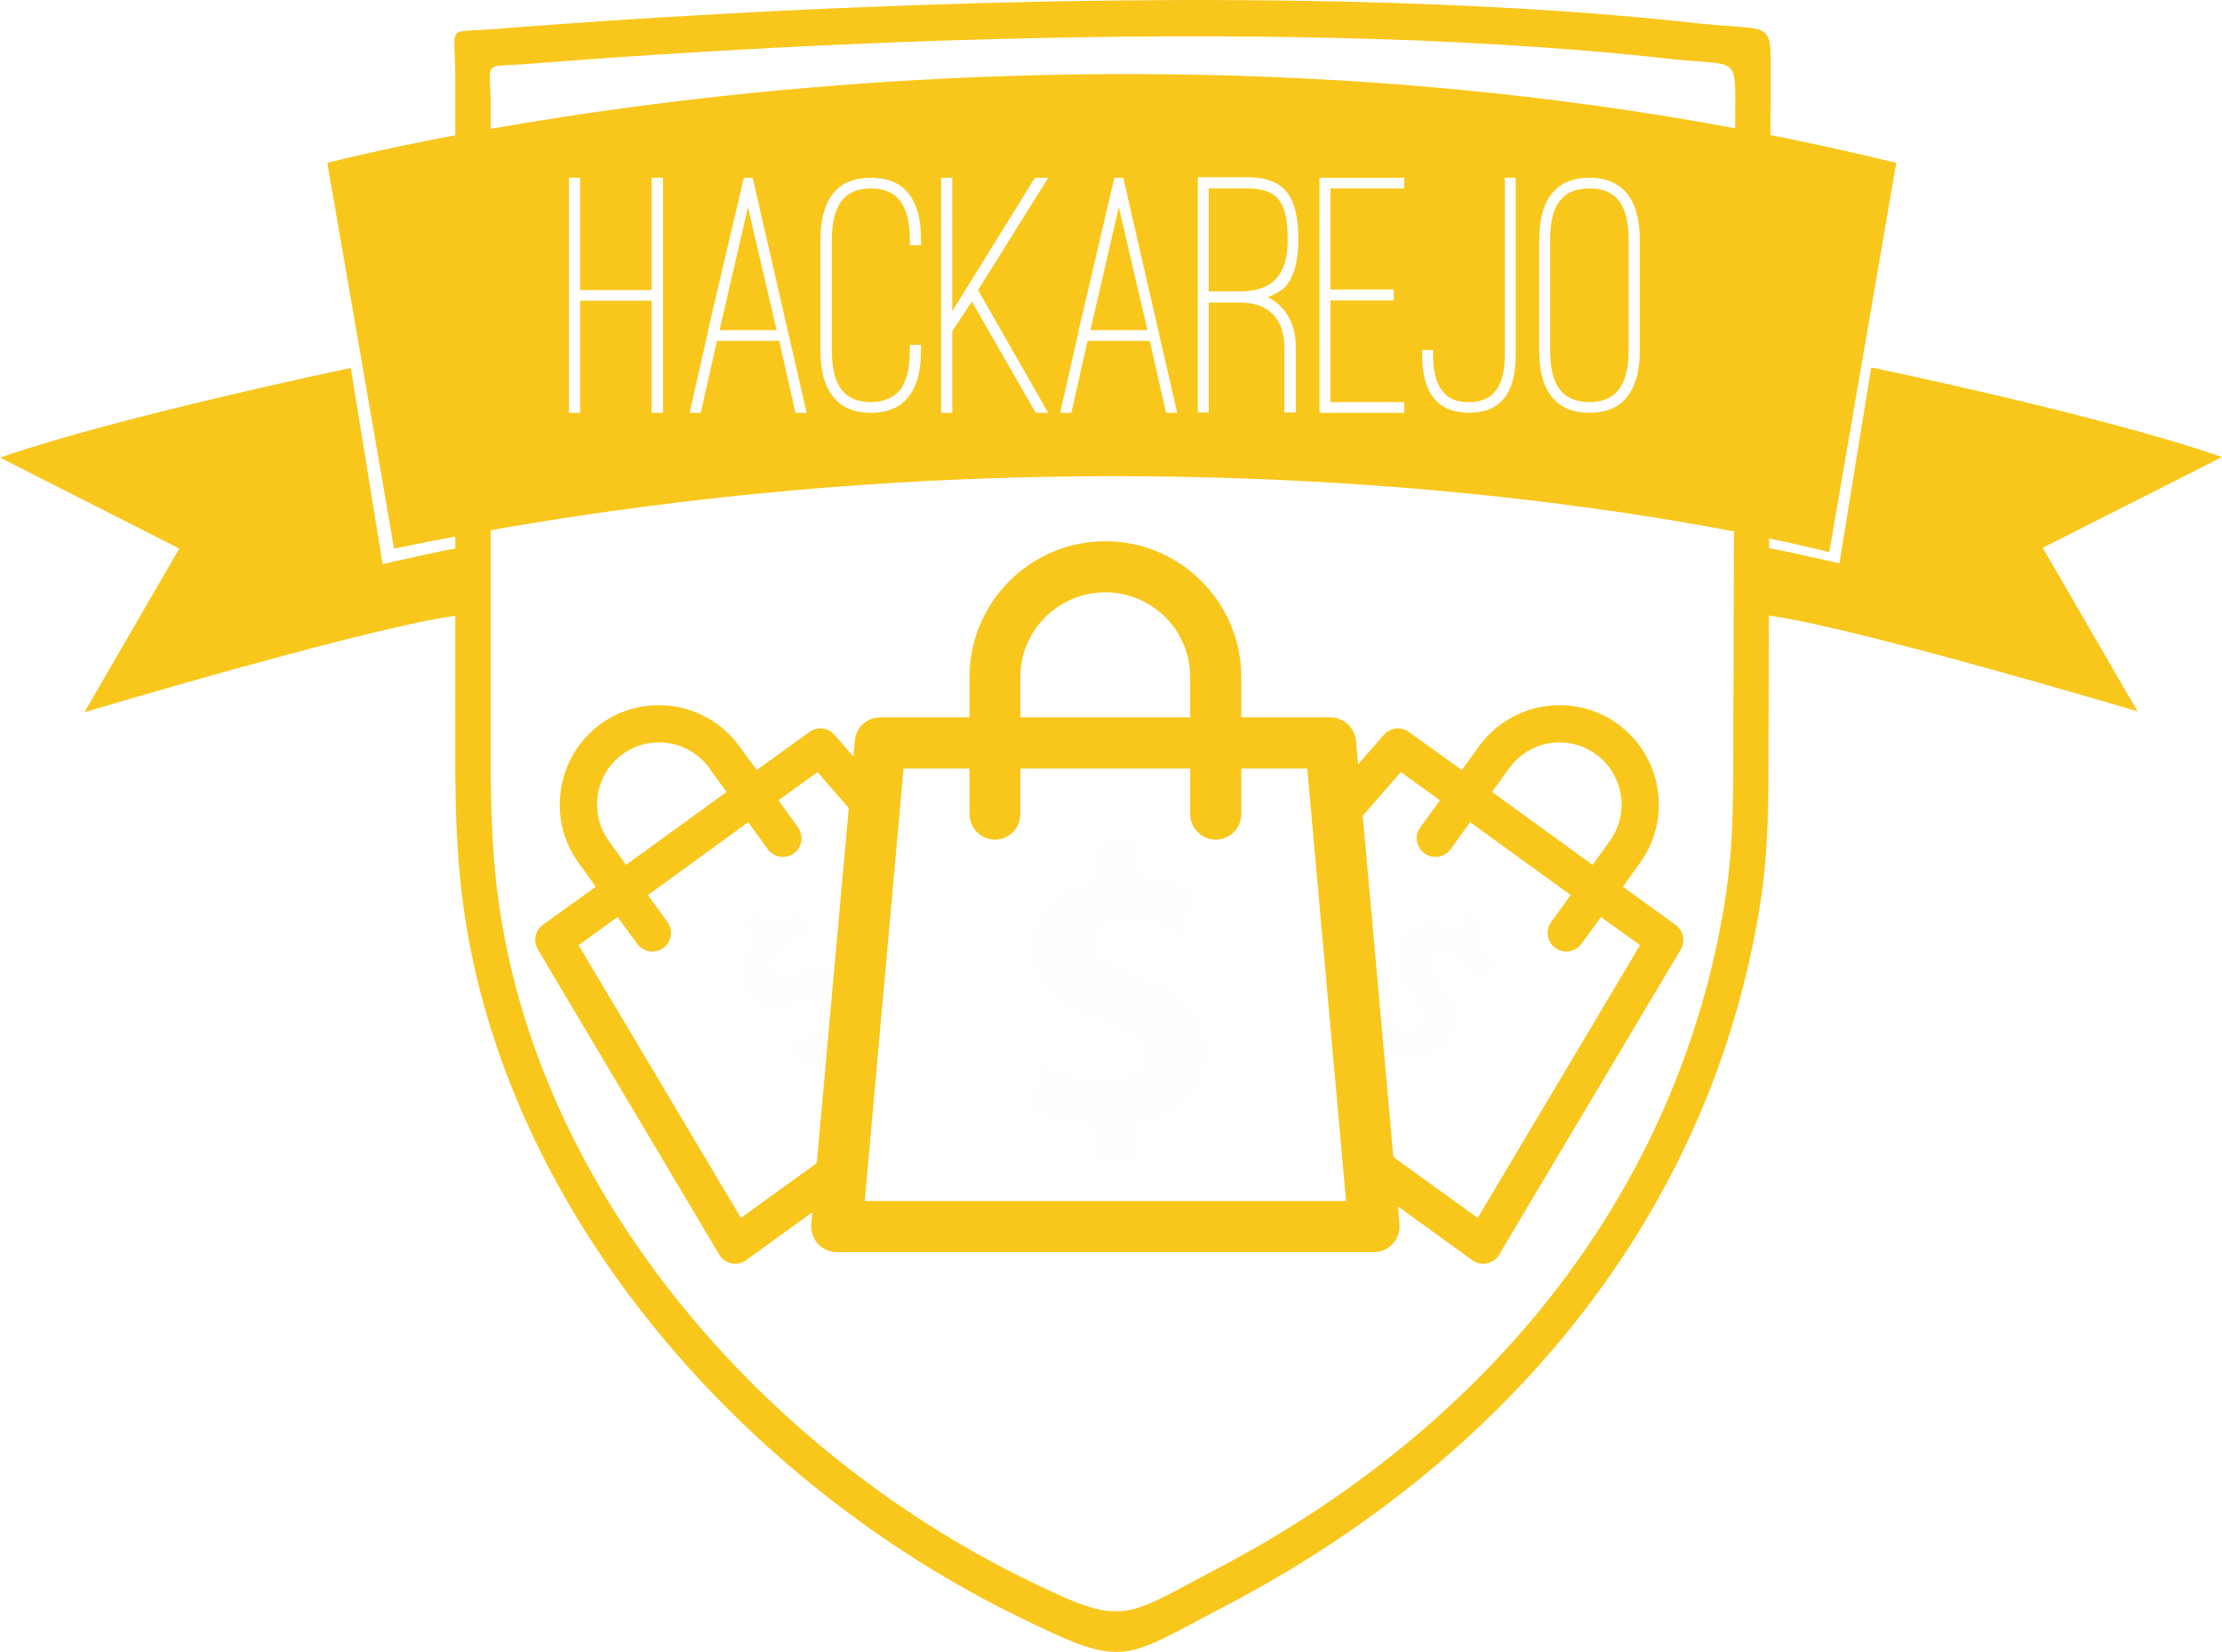
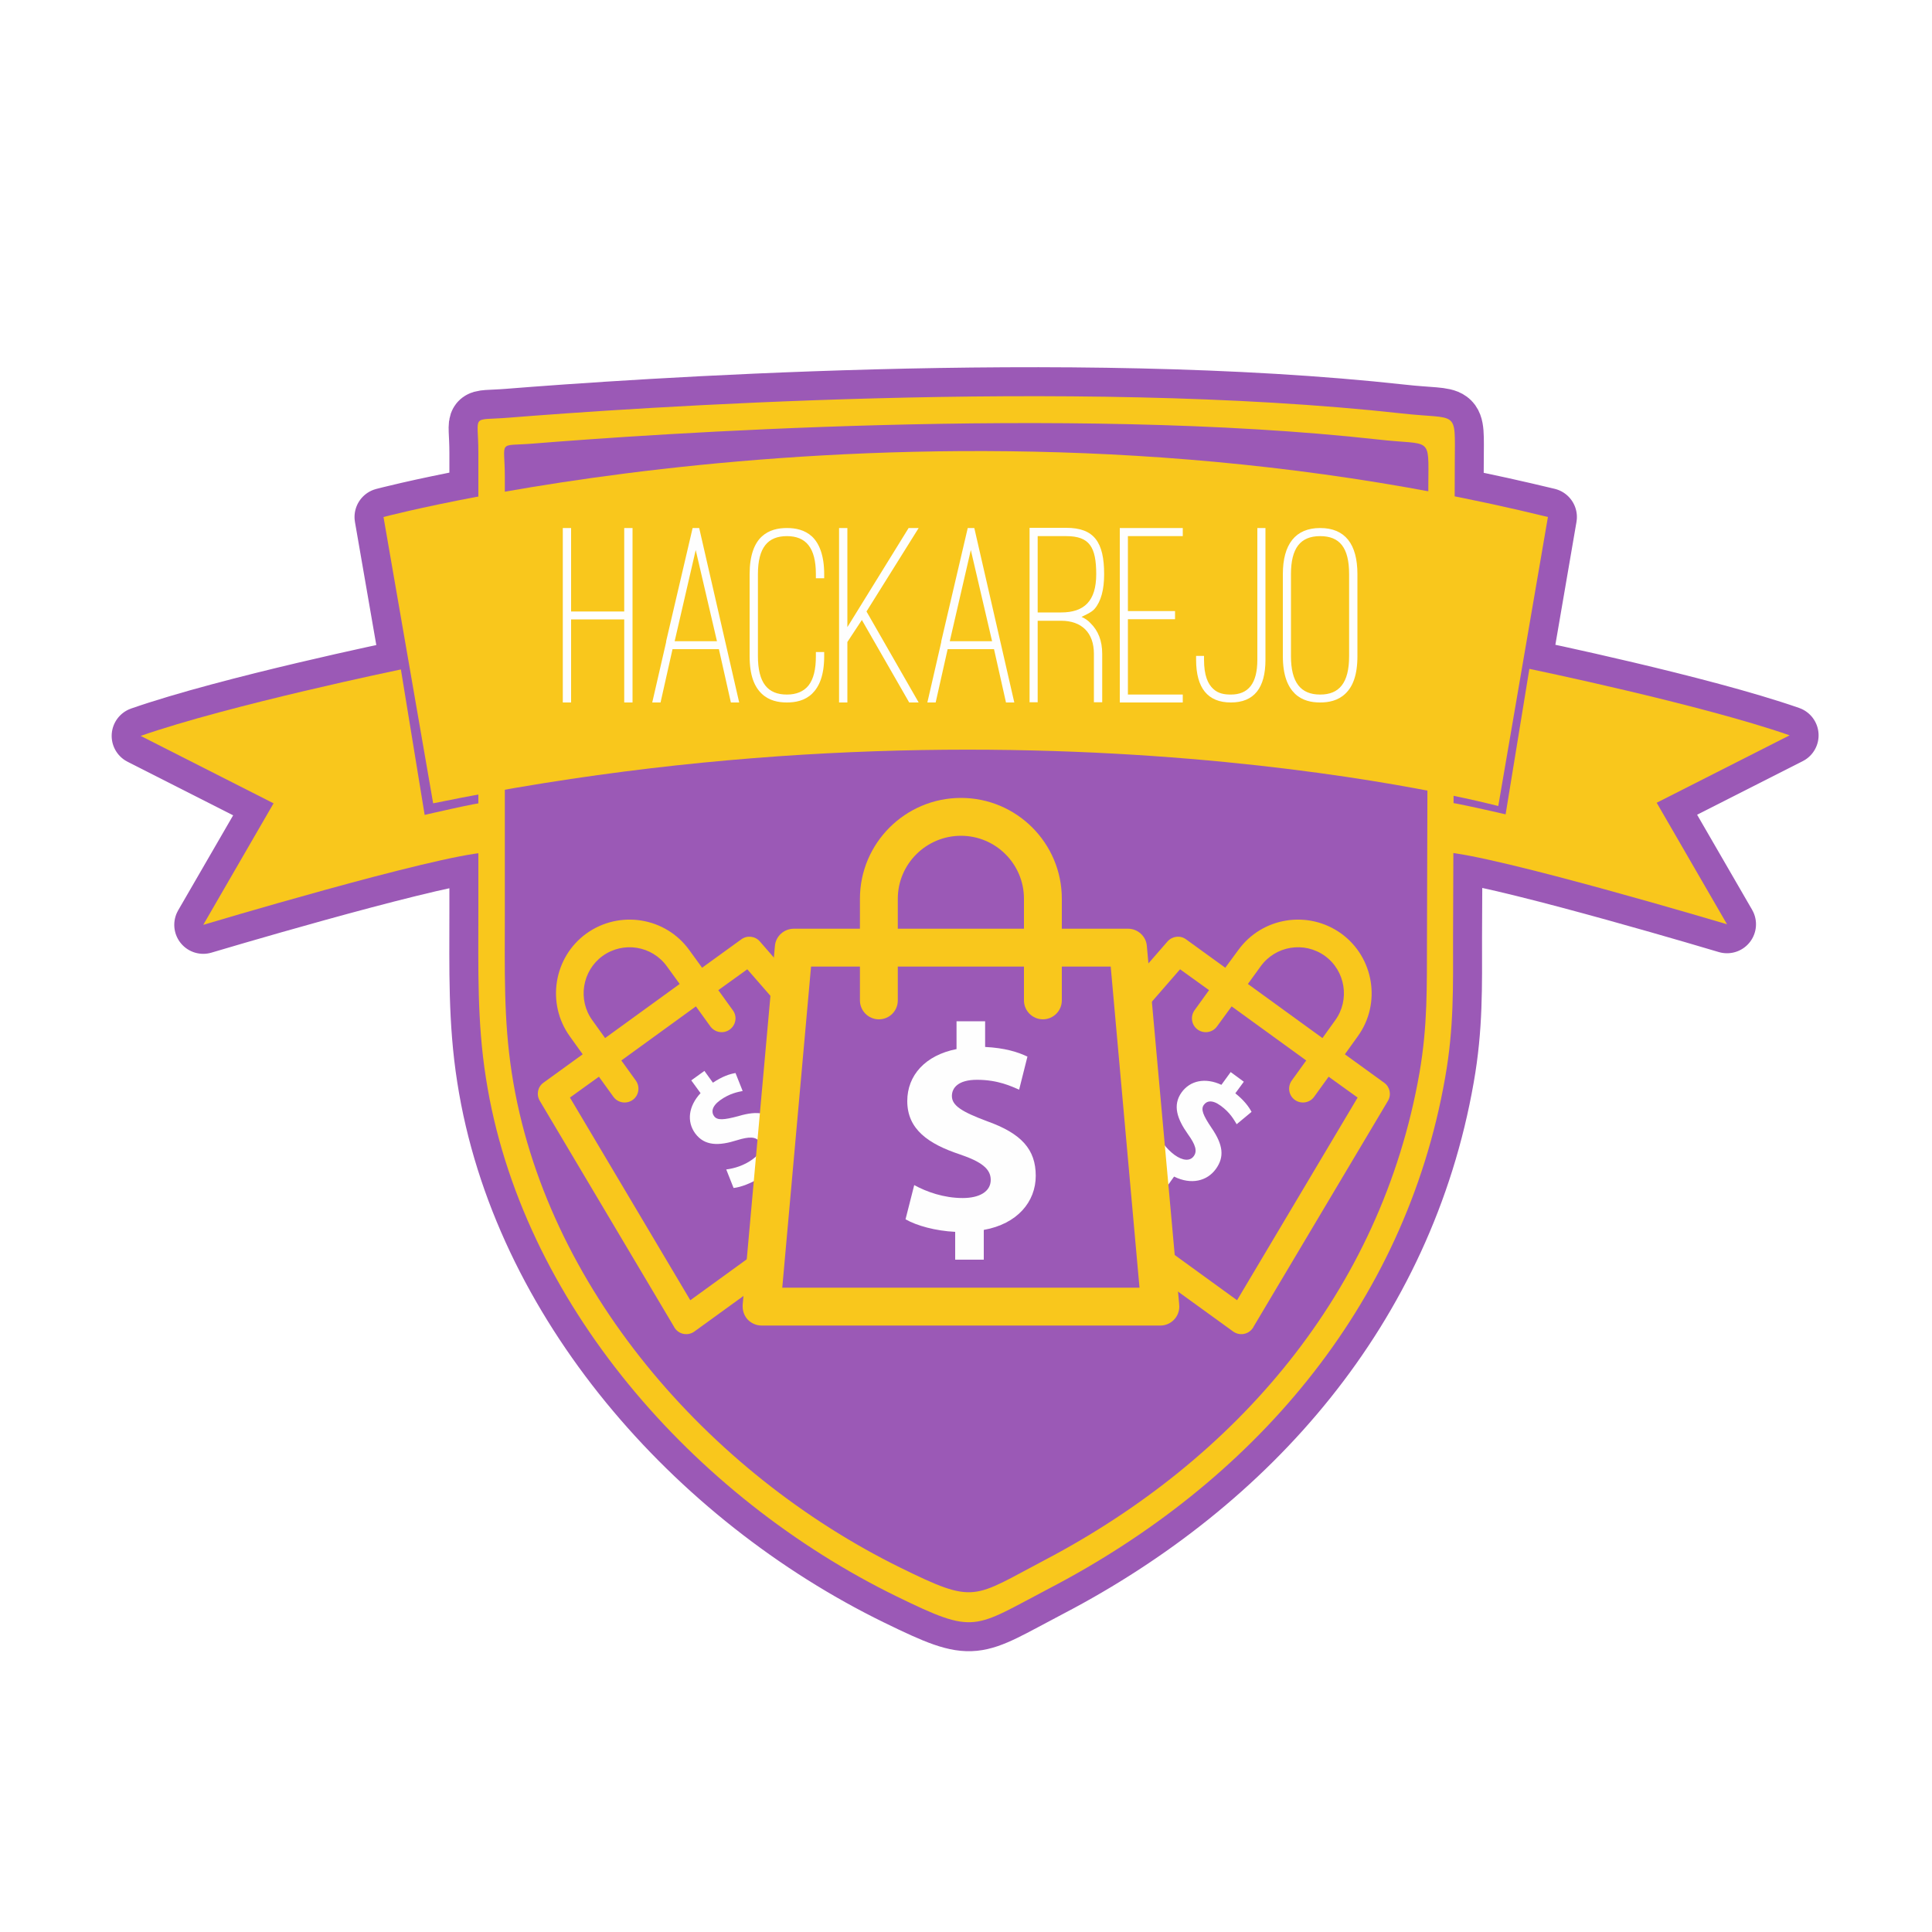
- <svg xmlns="http://www.w3.org/2000/svg" xml:space="preserve" width="85.352mm" height="63.462mm" version="1.1" shape-rendering="geometricPrecision" text-rendering="geometricPrecision" image-rendering="optimizeQuality" fill-rule="evenodd" clip-rule="evenodd" viewBox="0 0 8526 6339">
+ <svg xmlns="http://www.w3.org/2000/svg" xml:space="preserve" width="100mm" height="100mm" version="1.1" shape-rendering="geometricPrecision" text-rendering="geometricPrecision" image-rendering="optimizeQuality" fill-rule="evenodd" clip-rule="evenodd" viewBox="0 0 10000 10000">
  <g id="Camada_x0020_1">
-     <g id="_818058880">
-       <path fill="#FEFEFE" fill-rule="nonzero" d="M3252 4104l-47 -65c-48,31 -102,51 -139,55l-38 -96c41,-5 92,-20 137,-53 39,-28 55,-63 35,-90 -19,-27 -53,-27 -117,-8 -92,29 -167,31 -216,-36 -44,-61 -35,-140 28,-208l-47 -65 67 -49 44 60c48,-31 86,-44 117,-49l37 92c-24,6 -67,13 -117,49 -45,32 -45,62 -31,82 16,22 51,19 126,-1 103,-30 164,-16 209,46 10,14 18,30 23,47l-10 106c-9,22 -24,43 -44,64l35 48 -4 37 -48 34z" />
-       <path fill="#F9C71C" fill-rule="nonzero" d="M2757 4810l-693 -1166c-19,-32 -11,-73 19,-95l203 -146 -66 -92c-123,-170 -85,-409 85,-533 170,-123 409,-84 532,86l67 91 202 -146c30,-22 72,-17 96,11l189 217 -18 198 -236 -272 -150 108 75 104c23,32 16,77 -16,100 -32,23 -76,16 -100,-16l-75 -104 -385 280 75 103c23,32 16,77 -16,100 -32,23 -77,16 -100,-16l-75 -103 -150 108 623 1047 432 -313 -17 189 -395 286c-32,23 -77,16 -100,-16 -2,-3 -4,-7 -6,-10zm-35 -1862c-77,-107 -227,-131 -333,-54 -106,77 -130,227 -53,333l66 92 386 -280 -66 -91z" />
+     <path fill="#9B59B6" fill-rule="nonzero" stroke="#9B59B6" stroke-width="300" stroke-linecap="round" stroke-linejoin="round" d="M2632 2162c612,-49 2914,-211 4624,-22 294,33 275,-25 274,249l-1 181c160,31 321,67 483,106l-257 1496c0,0 -81,-22 -231,-53l0 38c90,16 269,58 269,58l123 -753c0,0 888,184 1347,344l-688 349 364 629c0,0 -1076,-322 -1416,-369l-2 434c0,259 5,469 -41,729 -209,1192 -1006,2099 -2046,2642 -400,209 -381,244 -793,43 -1048,-512 -1946,-1524 -2126,-2684 -46,-292 -39,-566 -39,-860l0 -302c-330,43 -1424,370 -1424,370l364 -629 -688 -349c459,-160 1347,-344 1347,-344l123 753c0,0 192,-45 278,-60l0 -46c-77,15 -155,30 -234,46l-257 -1482c0,0 177,-47 491,-106l0 -226c0,-206 -43,-166 156,-182zm127 134c580,-47 2758,-201 4375,-21 279,32 260,-24 259,238l0 30c-2016,-375 -3855,-161 -4780,2l0 -75c0,-197 -41,-159 146,-174zm4629 1796l-2 766c-1,247 4,448 -39,696 -199,1136 -952,2001 -1936,2519 -379,199 -360,233 -751,41 -992,-488 -1841,-1453 -2011,-2560 -43,-278 -36,-540 -36,-820l0 -646c2209,-389 4028,-139 4775,4z" />
+     <g id="_843047568">
+       <path fill="#FEFEFE" fill-rule="nonzero" d="M3984 6159l-48 -65c-48,31 -102,51 -139,55l-38 -96c41,-5 92,-20 137,-53 39,-28 55,-63 35,-91 -19,-26 -53,-27 -117,-7 -92,29 -167,31 -216,-36 -44,-61 -35,-140 28,-208l-48 -66 68 -49 44 61c48,-32 86,-45 117,-50l37 93c-24,5 -67,12 -117,48 -45,33 -45,63 -31,82 16,23 51,20 126,0 103,-31 164,-17 209,45 11,15 18,31 23,47l-9 107c-10,22 -25,43 -45,64l35 47 -3 38 -48 34z" />
+       <path fill="#F9C71C" fill-rule="nonzero" d="M3488 6866l-694 -1168c-19,-32 -11,-73 19,-94l203 -147 -66 -92c-123,-170 -85,-410 85,-533 171,-123 410,-85 533,86l66 91 203 -147c30,-22 72,-17 96,11l189 217 -17 199 -237 -272 -150 108 75 104c24,32 16,77 -16,100 -32,23 -76,16 -100,-16l-75 -104 -386 280 75 104c23,32 16,77 -16,100 -32,23 -77,16 -100,-16l-75 -104 -150 108 623 1049 433 -314 -16 189 -396 287c-32,23 -77,16 -100,-16 -3,-4 -5,-7 -6,-10zm-36 -1864c-77,-107 -226,-131 -333,-54 -106,77 -130,227 -53,333l66 92 386 -280 -66 -91z" />
    </g>
-     <g id="_818048768">
-       <path fill="#FEFEFE" fill-rule="nonzero" d="M5224 4057l48 -66c-31,-24 -57,-53 -76,-80l-4 -48 63 -52c18,37 48,81 93,113 39,29 77,33 97,5 19,-26 9,-59 -29,-113 -56,-78 -82,-150 -33,-217 44,-61 121,-77 206,-38l47 -66 68 49 -44 61c45,36 69,68 84,95l-77 64c-13,-21 -33,-60 -83,-96 -45,-32 -73,-23 -87,-4 -17,23 -3,55 40,120 61,88 67,150 22,213 -45,61 -126,82 -216,39l-51 70 -68 -49z" />
-       <path fill="#F9C71C" fill-rule="nonzero" d="M5755 4810l694 -1166c19,-32 10,-73 -20,-95l-202 -146 66 -92c123,-170 85,-409 -86,-533 -170,-123 -409,-84 -532,86l-66 91 -203 -146c-30,-22 -72,-17 -96,11l-186 213 16 199 235 -269 150 108 -75 104c-24,32 -16,77 16,100 32,23 76,16 100,-16l75 -104 386 280 -75 103c-23,32 -16,77 16,100 32,23 77,16 100,-16l75 -103 150 108 -623 1047 -437 -316 15 188 401 290c32,23 77,16 100,-16 3,-3 5,-7 6,-10zm36 -1862c77,-107 226,-131 332,-54 107,77 131,227 54,333l-66 92 -386 -280 66 -91z" />
+     <g id="_843043632">
+       <path fill="#FEFEFE" fill-rule="nonzero" d="M5958 6112l47 -66c-30,-24 -57,-53 -76,-80l-4 -48 64 -53c17,37 47,81 92,114 40,28 78,33 98,5 19,-26 9,-59 -30,-113 -56,-79 -81,-150 -33,-217 44,-61 122,-78 206,-39l48 -66 68 50 -44 60c45,36 69,68 84,96l-77 64c-13,-21 -33,-60 -83,-96 -45,-33 -73,-24 -87,-4 -17,23 -3,55 40,119 61,89 67,151 22,213 -45,62 -127,83 -216,39l-51 71 -68 -49z" />
+       <path fill="#F9C71C" fill-rule="nonzero" d="M6489 6866l695 -1168c19,-32 10,-73 -20,-94l-203 -147 66 -92c124,-170 85,-410 -85,-533 -171,-123 -410,-85 -533,86l-67 91 -203 -147c-30,-22 -71,-17 -96,11l-186 214 17 199 234 -269 150 108 -75 104c-23,32 -16,77 16,100 32,23 77,16 100,-16l76 -104 386 280 -75 104c-23,32 -16,77 16,100 32,23 77,16 100,-16l75 -104 150 108 -624 1049 -437 -317 15 188 402 291c32,23 77,16 100,-16 3,-4 5,-7 6,-10zm36 -1864c77,-107 226,-131 333,-54 106,77 130,227 53,333l-66 92 -386 -280 66 -91z" />
    </g>
-     <g id="_818048032">
-       <path fill="#F9C71C" d="M1346 1412c0,0 -888,185 -1346,344l688 349 -364 628c0,0 1201,-359 1465,-374 0,0 32,-259 -5,-259 -37,0 -316,65 -316,65l-122 -753z" />
-       <path fill="#F9C71C" d="M7180 1410c0,0 888,184 1346,344l-688 348 364 628c0,0 -1201,-359 -1465,-373 0,0 -32,-260 5,-260 37,0 316,65 316,65l122 -752z" />
-       <path fill="#F9C71C" d="M1256 625c0,0 2890,-767 6020,0l-257 1494c0,0 -2420,-647 -5507,-14l-256 -1480z" />
+     <g id="_843044304">
+       <path fill="#F9C71C" d="M2075 3465c0,0 -888,184 -1347,344l688 349 -364 629c0,0 1202,-360 1467,-375 0,0 32,-259 -5,-259 -38,0 -316,65 -316,65l-123 -753z" />
+       <path fill="#F9C71C" d="M7916 3462c0,0 888,184 1347,344l-688 349 364 629c0,0 -1203,-359 -1467,-374 0,0 -32,-260 5,-260 37,0 316,65 316,65l123 -753z" />
+       <path fill="#F9C71C" d="M1985 2676c0,0 2894,-768 6027,0l-257 1496c0,0 -2423,-647 -5513,-14l-257 -1482z" />
    </g>
-     <path fill="#F9C71C" d="M2226 1113l0 -431 -43 0 0 902 43 0 0 -430 274 0 0 430 44 0 0 -902 -44 0 0 431 -274 0zm826 471l43 0 -207 -902 -34 0 -137 585 0 4 -71 313 43 0 62 -276 239 0 62 276zm-182 -789l110 472 -219 0 109 -472zm278 549c0,101 26,158 64,195 37,36 86,45 130,45 43,0 92,-9 129,-45 38,-37 63,-94 63,-195l0 -21 -43 0 0 21c0,69 -12,118 -37,152 -26,30 -64,47 -112,47 -101,0 -150,-61 -150,-199l0 -424c0,-138 52,-197 150,-197 97,0 149,59 149,197l0 21 43 0 0 -21c0,-98 -25,-159 -63,-194 -37,-35 -86,-44 -129,-44 -44,0 -93,9 -130,44 -38,35 -64,96 -64,194l0 424zm506 -150l0 -512 -43 0 0 902 43 0 0 -313 75 -114 245 427 48 0 -269 -471 269 -431 -51 0 -317 512zm820 390l43 0 -207 -902 -34 0 -137 585 0 4 -71 313 43 0 62 -276 239 0 62 276zm-181 -789l110 472 -219 0 109 -472zm679 537c0,-68 -21,-120 -61,-159 -13,-13 -28,-24 -46,-32 22,-11 53,-24 68,-42 33,-38 49,-99 49,-179 0,-165 -51,-240 -196,-240l-190 0 0 903 42 0 0 -422 121 0c108,0 169,63 169,171l0 251 44 0 0 -251zm-334 -609l148 0c120,0 155,56 155,197 0,139 -62,198 -182,198l-121 0 0 -395zm425 -41l0 902 325 0 0 -41 -283 0 0 -390 243 0 0 -42 -243 0 0 -388 283 0 0 -41 -325 0zm394 681c0,146 60,221 180,221 120,0 179,-75 179,-221l0 -681 -42 0 0 681c0,123 -47,180 -137,180 -31,0 -65,-4 -91,-30 -27,-25 -47,-70 -47,-150l0 -20 -42 0 0 20zm449 -19c0,101 25,158 63,195 38,36 86,45 129,45 45,0 93,-9 131,-45 37,-37 63,-94 63,-195l0 -424c0,-155 -65,-238 -194,-238 -128,0 -192,84 -192,238l0 424zm42 -424c0,-134 48,-197 150,-197 101,0 151,59 151,197l0 424c0,140 -53,199 -151,199 -101,0 -150,-63 -150,-199l0 -424z" />
-     <path fill="#F9C71C" d="M1902 111c612,-49 2911,-211 4619,-21 294,32 274,-26 273,248l-8 2457c-1,259 5,469 -41,729 -209,1190 -1005,2097 -2043,2639 -401,209 -381,244 -793,42 -1047,-511 -1944,-1521 -2124,-2680 -45,-292 -38,-566 -38,-859l0 -2372c0,-207 -43,-167 155,-183zm127 134c579,-47 2755,-201 4371,-20 278,31 259,-24 258,237l-7 2343c-1,247 4,447 -39,694 -198,1136 -951,2000 -1934,2517 -379,199 -360,232 -750,41 -990,-488 -1839,-1452 -2009,-2557 -43,-278 -36,-539 -36,-819l0 -2262c0,-197 -41,-159 146,-174z" />
-     <path fill="#FEFEFE" fill-rule="nonzero" d="M2226 1113l0 -431 -43 0 0 902 43 0 0 -430 274 0 0 430 44 0 0 -902 -44 0 0 431 -274 0zm826 471l43 0 -207 -902 -34 0 -137 585 0 4 -71 313 43 0 62 -276 239 0 62 276zm-182 -789l110 472 -219 0 109 -472zm278 549c0,101 26,158 64,195 37,36 86,45 130,45 43,0 92,-9 129,-45 38,-37 63,-94 63,-195l0 -21 -43 0 0 21c0,69 -12,118 -37,152 -26,30 -64,47 -112,47 -101,0 -150,-61 -150,-199l0 -424c0,-138 52,-197 150,-197 97,0 149,59 149,197l0 21 43 0 0 -21c0,-98 -25,-159 -63,-194 -37,-35 -86,-44 -129,-44 -44,0 -93,9 -130,44 -38,35 -64,96 -64,194l0 424zm506 -150l0 -512 -43 0 0 902 43 0 0 -313 75 -114 245 427 48 0 -269 -471 269 -431 -51 0 -317 512zm820 390l43 0 -207 -902 -34 0 -137 585 0 4 -71 313 43 0 62 -276 239 0 62 276zm-181 -789l110 472 -219 0 109 -472zm679 537c0,-68 -21,-120 -61,-159 -13,-13 -28,-24 -46,-32 22,-11 53,-24 68,-42 33,-38 49,-99 49,-179 0,-165 -51,-240 -196,-240l-190 0 0 903 42 0 0 -422 121 0c108,0 169,63 169,171l0 251 44 0 0 -251zm-334 -609l148 0c120,0 155,56 155,197 0,139 -62,198 -182,198l-121 0 0 -395zm425 -41l0 902 325 0 0 -41 -283 0 0 -390 243 0 0 -42 -243 0 0 -388 283 0 0 -41 -325 0zm394 681c0,146 60,221 180,221 120,0 179,-75 179,-221l0 -681 -42 0 0 681c0,123 -47,180 -137,180 -31,0 -65,-4 -91,-30 -27,-25 -47,-70 -47,-150l0 -20 -42 0 0 20zm449 -19c0,101 25,158 63,195 38,36 86,45 129,45 45,0 93,-9 131,-45 37,-37 63,-94 63,-195l0 -424c0,-155 -65,-238 -194,-238 -128,0 -192,84 -192,238l0 424zm42 -424c0,-134 48,-197 150,-197 101,0 151,59 151,197l0 424c0,140 -53,199 -151,199 -101,0 -150,-63 -150,-199l0 -424z" />
-     <g id="_818069440">
-       <path fill="#F9C71C" fill-rule="nonzero" d="M5369 4691l-166 -1848c-5,-51 -47,-90 -98,-90l-342 0 0 -154c0,-288 -234,-522 -522,-522 -287,0 -521,234 -521,522l0 154 -343 0c-51,0 -93,39 -97,90l-167 1855c0,3 0,6 0,9 0,24 9,48 25,66 19,20 45,32 73,32l2061 0c54,0 98,-44 98,-98 0,-5 0,-11 -1,-16zm-1454 -2092c0,-180 147,-326 326,-326 180,0 326,146 326,326l0 154 -652 0 0 -154zm-597 2010l149 -1660 253 0 0 175c0,54 44,98 98,98 54,0 97,-44 97,-98l0 -175 652 0 0 175c0,54 44,98 98,98 54,0 98,-44 98,-98l0 -175 253 0 149 1660 -1847 0z" />
-       <path fill="#FEFEFE" fill-rule="nonzero" d="M4211 4464l0 -143c-101,-5 -199,-32 -256,-65l45 -177c63,35 152,67 250,67 86,0 145,-33 145,-94 0,-57 -48,-94 -160,-131 -161,-55 -271,-130 -271,-276 0,-133 93,-237 255,-269l0 -144 148 0 0 133c101,5 169,26 219,50l-44 171c-39,-17 -109,-52 -217,-52 -99,0 -130,43 -130,85 0,50 52,81 181,130 179,63 252,146 252,282 0,134 -95,249 -269,279l0 154 -148 0z" />
+     <path fill="#F9C71C" d="M2956 3165l0 -432 -43 0 0 903 43 0 0 -430 275 0 0 430 43 0 0 -903 -43 0 0 432 -275 0zm827 471l43 0 -207 -903 -34 0 -137 586 0 4 -72 313 43 0 62 -276 240 0 62 276zm-182 -789l110 472 -219 0 109 -472zm279 549c0,101 25,159 63,195 38,36 86,45 130,45 44,0 92,-9 130,-45 37,-36 63,-94 63,-195l0 -21 -43 0 0 21c0,69 -12,118 -38,152 -25,31 -63,47 -112,47 -100,0 -150,-61 -150,-199l0 -424c0,-139 52,-197 150,-197 97,0 150,58 150,197l0 21 43 0 0 -21c0,-98 -26,-160 -63,-195 -38,-35 -86,-44 -130,-44 -44,0 -92,9 -130,44 -38,35 -63,97 -63,195l0 424zm506 -150l0 -513 -43 0 0 903 43 0 0 -313 75 -114 245 427 49 0 -270 -471 270 -432 -52 0 -317 513zm821 390l43 0 -207 -903 -34 0 -137 586 0 4 -72 313 43 0 62 -276 240 0 62 276zm-182 -789l110 472 -219 0 109 -472zm680 537c0,-68 -21,-120 -61,-159 -13,-14 -28,-24 -46,-32 22,-11 53,-24 68,-42 33,-39 49,-99 49,-179 0,-165 -51,-240 -196,-240l-190 0 0 903 42 0 0 -422 121 0c108,0 170,63 170,171l0 251 43 0 0 -251zm-334 -609l148 0c120,0 155,56 155,197 0,139 -62,198 -182,198l-121 0 0 -395zm425 -42l0 903 326 0 0 -41 -284 0 0 -390 244 0 0 -42 -244 0 0 -388 284 0 0 -42 -326 0zm395 682c0,146 60,221 180,221 120,0 179,-75 179,-221l0 -682 -42 0 0 682c0,123 -47,180 -137,180 -31,0 -65,-4 -92,-30 -27,-25 -47,-69 -47,-150l0 -20 -41 0 0 20zm449 -19c0,101 26,159 63,195 38,36 86,45 130,45 44,0 92,-9 130,-45 38,-36 63,-94 63,-195l0 -424c0,-156 -64,-239 -193,-239 -128,0 -193,84 -193,239l0 424zm42 -424c0,-134 48,-197 151,-197 100,0 150,58 150,197l0 424c0,140 -52,199 -150,199 -101,0 -151,-63 -151,-199l0 -424z" />
+     <path fill="#F9C71C" d="M2632 2162c612,-49 2914,-211 4624,-22 294,33 275,-25 274,249l-9 2460c0,259 5,469 -41,729 -209,1192 -1006,2099 -2046,2642 -400,209 -381,244 -793,43 -1048,-512 -1946,-1524 -2126,-2684 -46,-292 -39,-566 -39,-860l0 -2375c0,-206 -43,-166 156,-182zm127 134c580,-47 2758,-201 4375,-21 279,32 260,-24 259,238l-7 2345c-1,247 4,448 -39,696 -199,1136 -952,2001 -1936,2519 -379,199 -360,233 -751,41 -992,-488 -1841,-1453 -2011,-2560 -43,-278 -36,-540 -36,-820l0 -2264c0,-197 -41,-159 146,-174z" />
+     <path fill="#FEFEFE" fill-rule="nonzero" d="M2956 3165l0 -432 -43 0 0 903 43 0 0 -430 275 0 0 430 43 0 0 -903 -43 0 0 432 -275 0zm827 471l43 0 -207 -903 -34 0 -137 586 0 4 -72 313 43 0 62 -276 240 0 62 276zm-182 -789l110 472 -219 0 109 -472zm279 549c0,101 25,159 63,195 38,36 86,45 130,45 44,0 92,-9 130,-45 37,-36 63,-94 63,-195l0 -21 -43 0 0 21c0,69 -12,118 -38,152 -25,31 -63,47 -112,47 -100,0 -150,-61 -150,-199l0 -424c0,-139 52,-197 150,-197 97,0 150,58 150,197l0 21 43 0 0 -21c0,-98 -26,-160 -63,-195 -38,-35 -86,-44 -130,-44 -44,0 -92,9 -130,44 -38,35 -63,97 -63,195l0 424zm506 -150l0 -513 -43 0 0 903 43 0 0 -313 75 -114 245 427 49 0 -270 -471 270 -432 -52 0 -317 513zm821 390l43 0 -207 -903 -34 0 -137 586 0 4 -72 313 43 0 62 -276 240 0 62 276zm-182 -789l110 472 -219 0 109 -472zm680 537c0,-68 -21,-120 -61,-159 -13,-14 -28,-24 -46,-32 22,-11 53,-24 68,-42 33,-39 49,-99 49,-179 0,-165 -51,-240 -196,-240l-190 0 0 903 42 0 0 -422 121 0c108,0 170,63 170,171l0 251 43 0 0 -251zm-334 -609l148 0c120,0 155,56 155,197 0,139 -62,198 -182,198l-121 0 0 -395zm425 -42l0 903 326 0 0 -41 -284 0 0 -390 244 0 0 -42 -244 0 0 -388 284 0 0 -42 -326 0zm395 682c0,146 60,221 180,221 120,0 179,-75 179,-221l0 -682 -42 0 0 682c0,123 -47,180 -137,180 -31,0 -65,-4 -92,-30 -27,-25 -47,-69 -47,-150l0 -20 -41 0 0 20zm449 -19c0,101 26,159 63,195 38,36 86,45 130,45 44,0 92,-9 130,-45 38,-36 63,-94 63,-195l0 -424c0,-156 -64,-239 -193,-239 -128,0 -193,84 -193,239l0 424zm42 -424c0,-134 48,-197 151,-197 100,0 150,58 150,197l0 424c0,140 -52,199 -150,199 -101,0 -151,-63 -151,-199l0 -424z" />
+     <g id="_843042448">
+       <path fill="#F9C71C" fill-rule="nonzero" d="M6103 6747l-167 -1851c-4,-50 -47,-89 -97,-89l-343 0 0 -155c0,-288 -234,-522 -522,-522 -288,0 -523,234 -523,522l0 155 -342 0c-51,0 -94,39 -98,89l-167 1858c0,3 0,6 0,9 0,24 9,48 25,66 19,20 45,32 73,32l2064 0c54,0 98,-44 98,-98 0,-6 -1,-11 -1,-16zm-1456 -2095c0,-180 147,-326 327,-326 180,0 326,146 326,326l0 155 -653 0 0 -155zm-598 2013l149 -1662 253 0 0 175c0,54 44,98 98,98 55,0 98,-44 98,-98l0 -175 653 0 0 175c0,54 44,98 98,98 54,0 98,-44 98,-98l0 -175 253 0 149 1662 -1849 0z" />
+       <path fill="#FEFEFE" fill-rule="nonzero" d="M4944 6520l0 -144c-102,-5 -200,-32 -257,-65l45 -177c64,35 153,67 251,67 86,0 145,-33 145,-94 0,-57 -48,-94 -160,-132 -162,-54 -272,-129 -272,-276 0,-133 93,-237 255,-269l0 -144 148 0 0 133c101,5 169,26 219,50l-43 171c-40,-17 -109,-51 -218,-51 -98,0 -130,42 -130,84 0,50 53,82 181,130 180,64 253,147 253,283 0,134 -95,249 -269,280l0 154 -148 0z" />
    </g>
  </g>
</svg>
